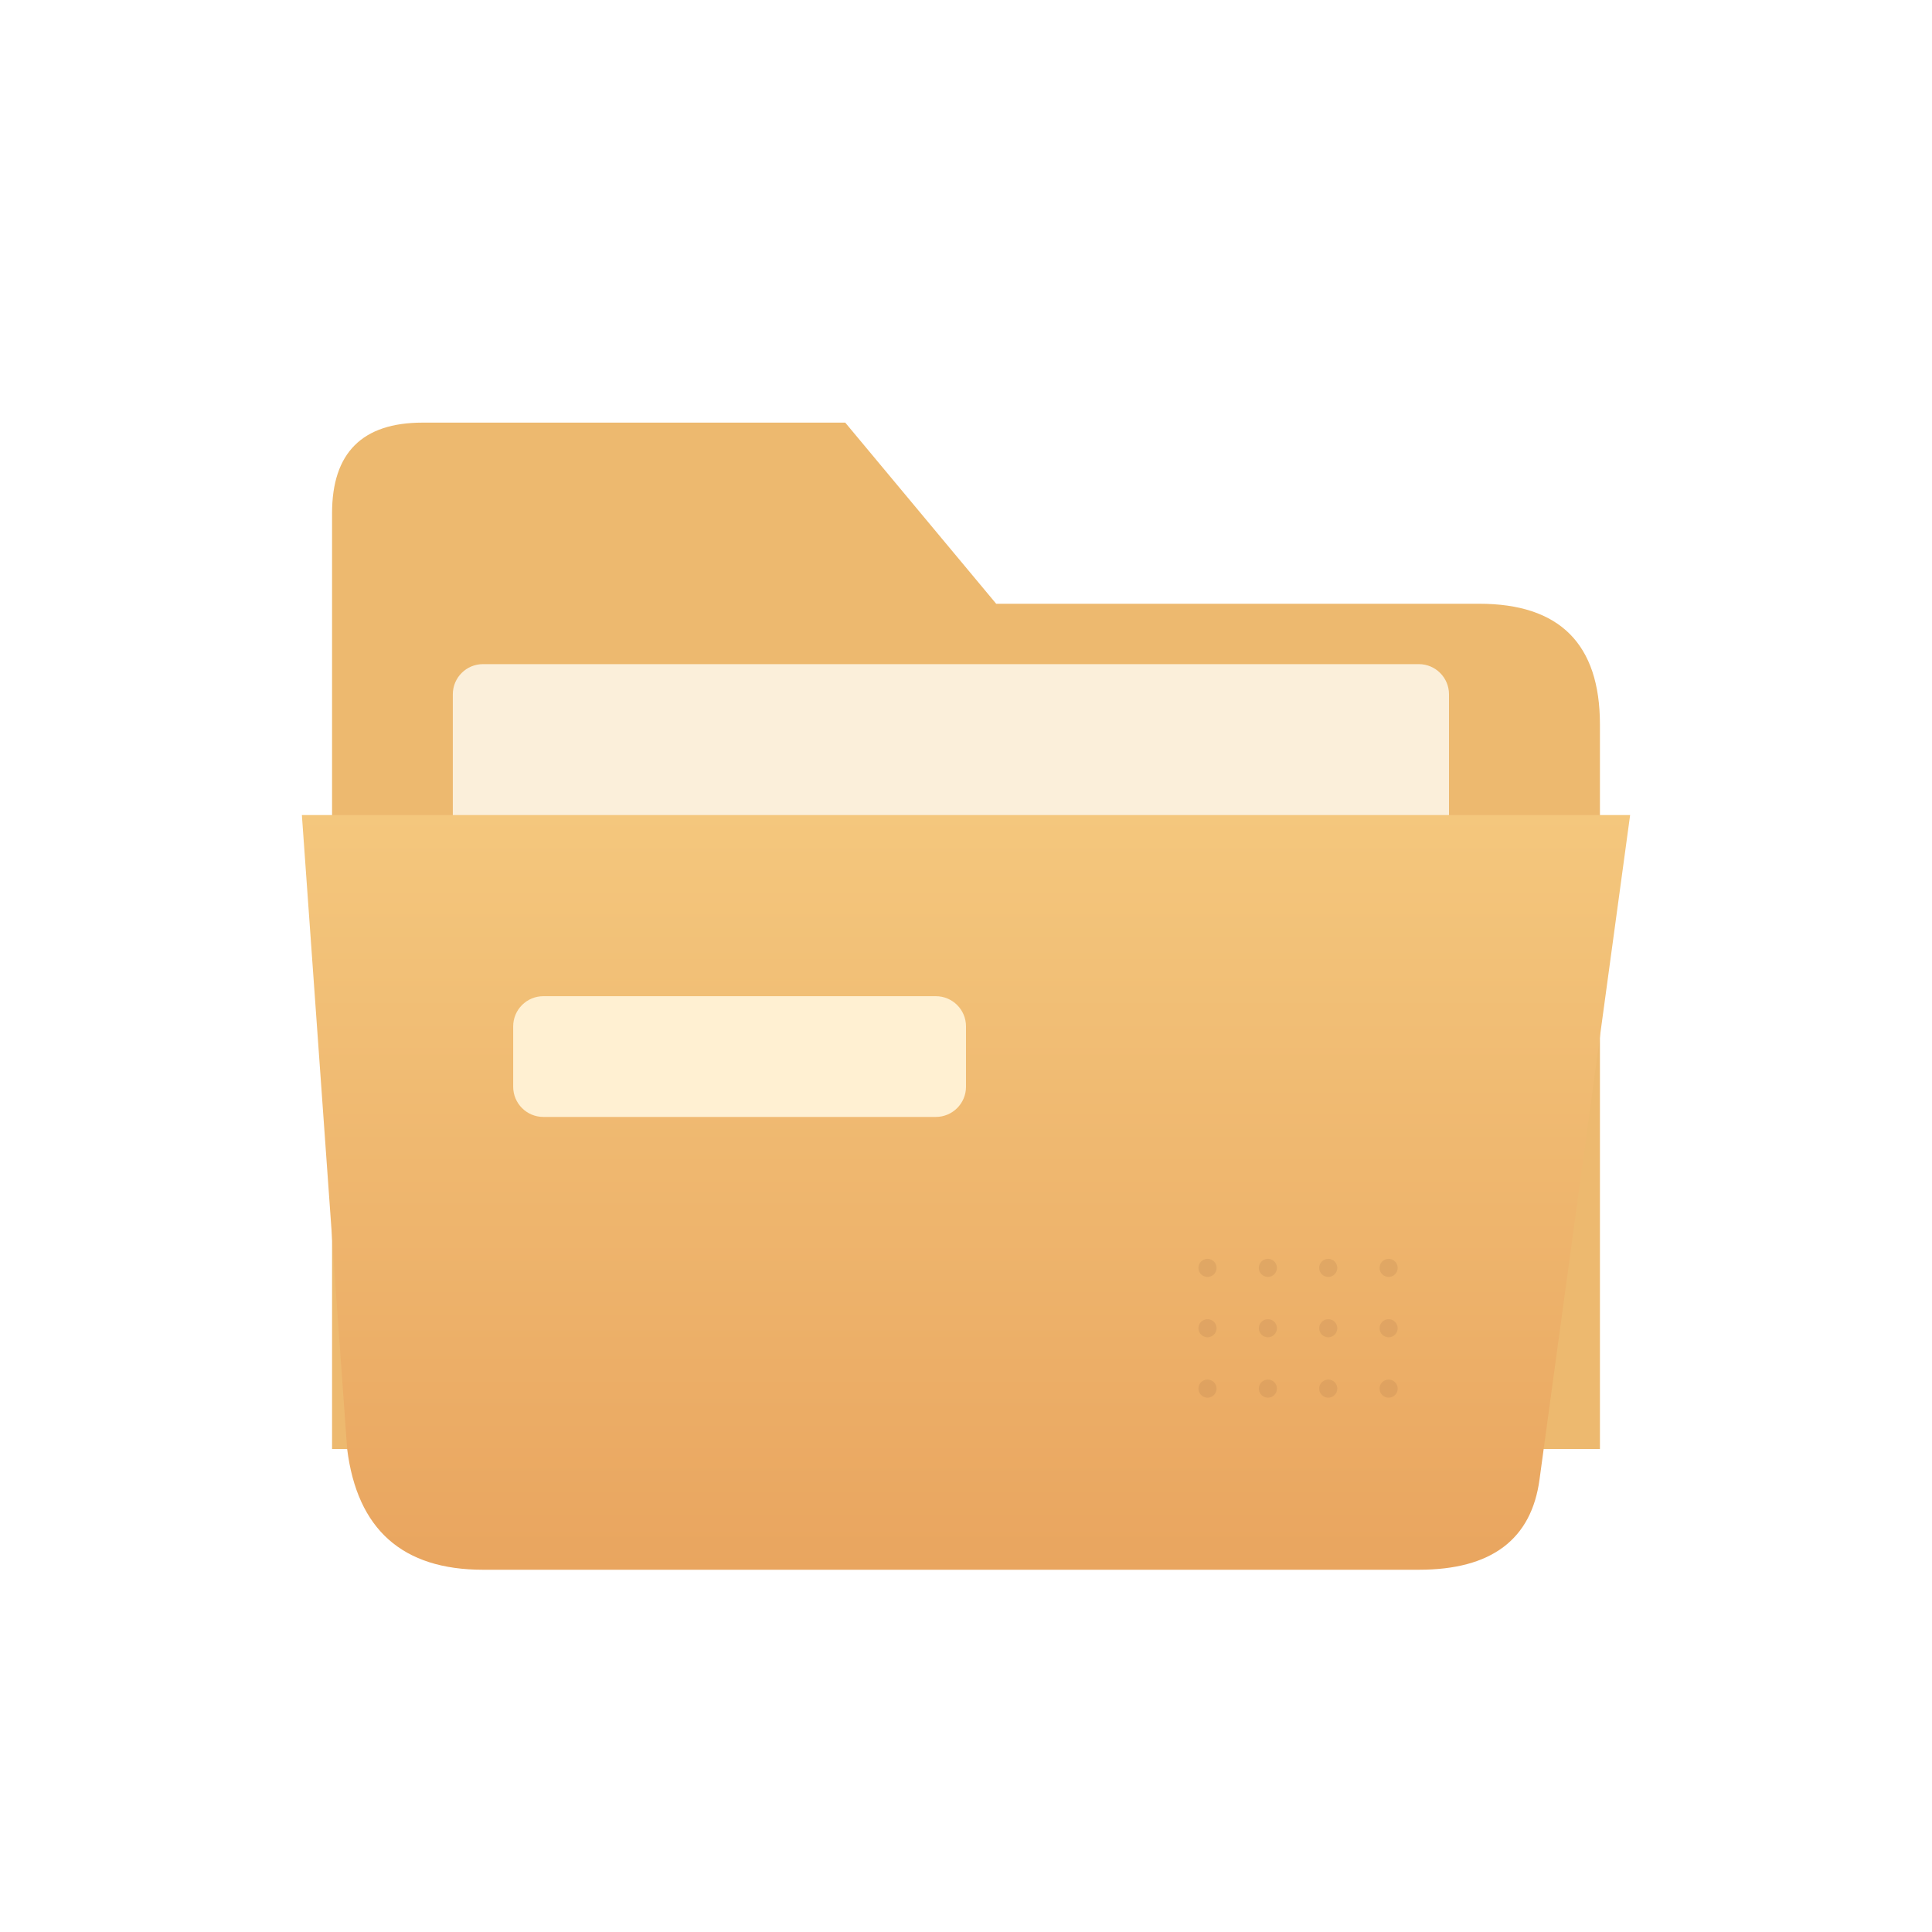
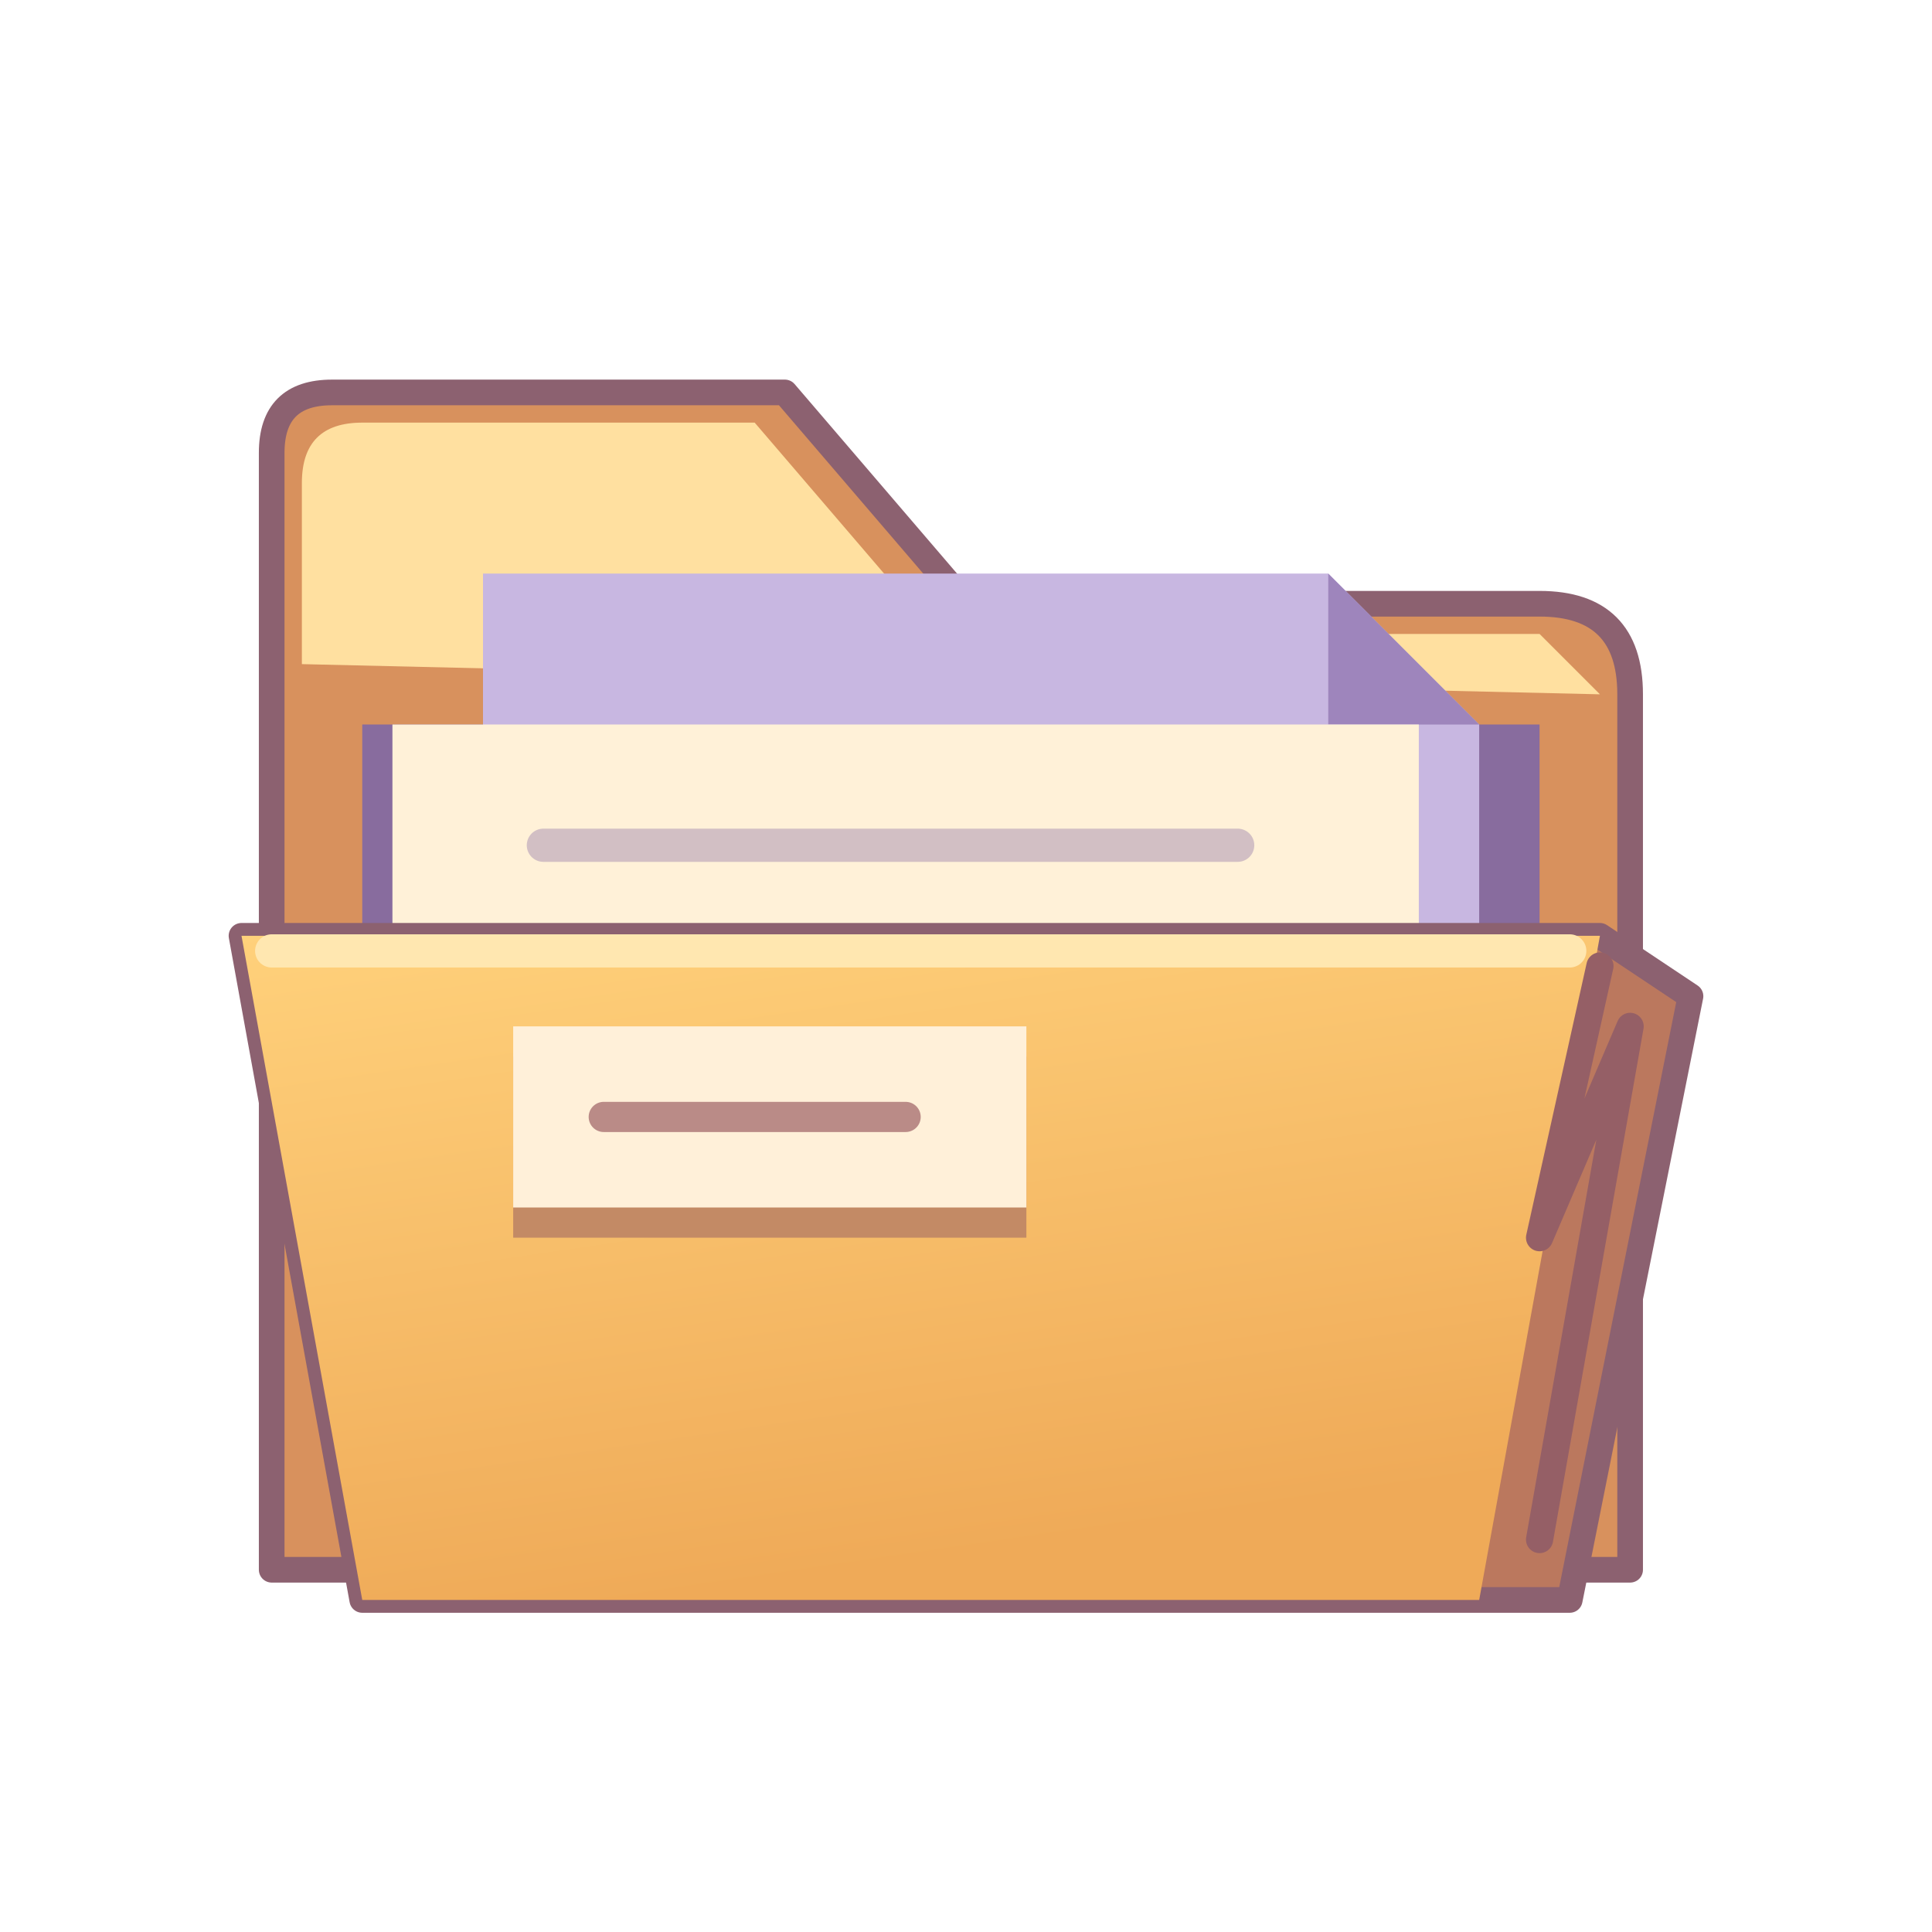
<svg xmlns="http://www.w3.org/2000/svg" width="64" height="64" viewBox="0 0 64 64">
  <defs>
-     <linearGradient id="folder" x1="0" y1="0" x2="0" y2="1">
-       <stop stop-color="#f4c77d" />
-       <stop offset="1" stop-color="#e9a55f" />
+     <linearGradient id="card" x1="0" y1="0" x2=".3" y2="1">
+       <stop stop-color="#ffd17b" />
+       <stop offset="1" stop-color="#efaa58" />
    </linearGradient>
  </defs>
  <g data-material="authored" stroke-linecap="round" stroke-linejoin="round">
-     <path d="M11 22v-5q0-3 3-3h14l5 6h16q4 0 4 4v24H11Z" fill="#edb96f" />
-     <rect x="15" y="22" width="33" height="24" rx="1" fill="#fbefda" />
-     <path d="M10 27h44l-3 22q-.4 3-4 3H16q-4 0-4.5-4Z" fill="url(#folder)" />
-     <rect x="17" y="33" width="15" height="4" rx="1" fill="#fff0d2" />
-     <g opacity=".16">
-       <circle cx="40" cy="42" r="0.3" fill="#9b673e" />
-       <circle cx="40" cy="44" r="0.3" fill="#9b673e" />
-       <circle cx="40" cy="46" r="0.3" fill="#9b673e" />
-       <circle cx="42" cy="42" r="0.3" fill="#9b673e" />
-       <circle cx="42" cy="44" r="0.3" fill="#9b673e" />
-       <circle cx="42" cy="46" r="0.3" fill="#9b673e" />
-       <circle cx="44" cy="42" r="0.3" fill="#9b673e" />
-       <circle cx="44" cy="44" r="0.3" fill="#9b673e" />
-       <circle cx="44" cy="46" r="0.3" fill="#9b673e" />
-       <circle cx="46" cy="42" r="0.3" fill="#9b673e" />
-       <circle cx="46" cy="44" r="0.3" fill="#9b673e" />
-       <circle cx="46" cy="46" r="0.3" fill="#9b673e" />
-     </g>
+     <path d="M9 22v-7q0-2 2-2h15l6 7h19q3 0 3 3v29H9Z" fill="#d8915d" stroke="#8c6170" stroke-width=".85" />
+     <path d="M10 22v-6q0-2 2-2h13l6 7h20l2 2Z" fill="#ffe0a0" />
+     <path d="M12 24h39v24H12Z" fill="#886c9e" />
+     <path d="M16 19h28l5 5v24H16Z" fill="#c8b7e1" />
+     <path d="m44 19 5 5h-5Z" fill="#9e85bc" />
+     <path d="M13 24h34v25H13Z" fill="#fff1d8" />
+     <path d="M18 28h23m-23 4h16" stroke="#d2bfc4" stroke-width="1.1" />
+     <path d="M8 31h45l3 2-4 20H12Z" fill="#bb785e" stroke="#8c6170" stroke-width=".85" />
+     <path d="M8 31h45l-4 22H12Z" fill="url(#card)" />
+     <path d="M9 31.5h43" stroke="#ffe7b0" stroke-width="1.1" />
+     <path d="m53 32-2 9 3-7-3 17" fill="none" stroke="#955f66" stroke-width=".9" />
+     <path d="M17 35h17v6H17Z" fill="#c38a65" />
+     <path d="M17 34h17v6H17Z" fill="#fff0d9" />
+     <path d="M20 37h10" stroke="#ba8b87" stroke-width="1" />
  </g>
</svg>
